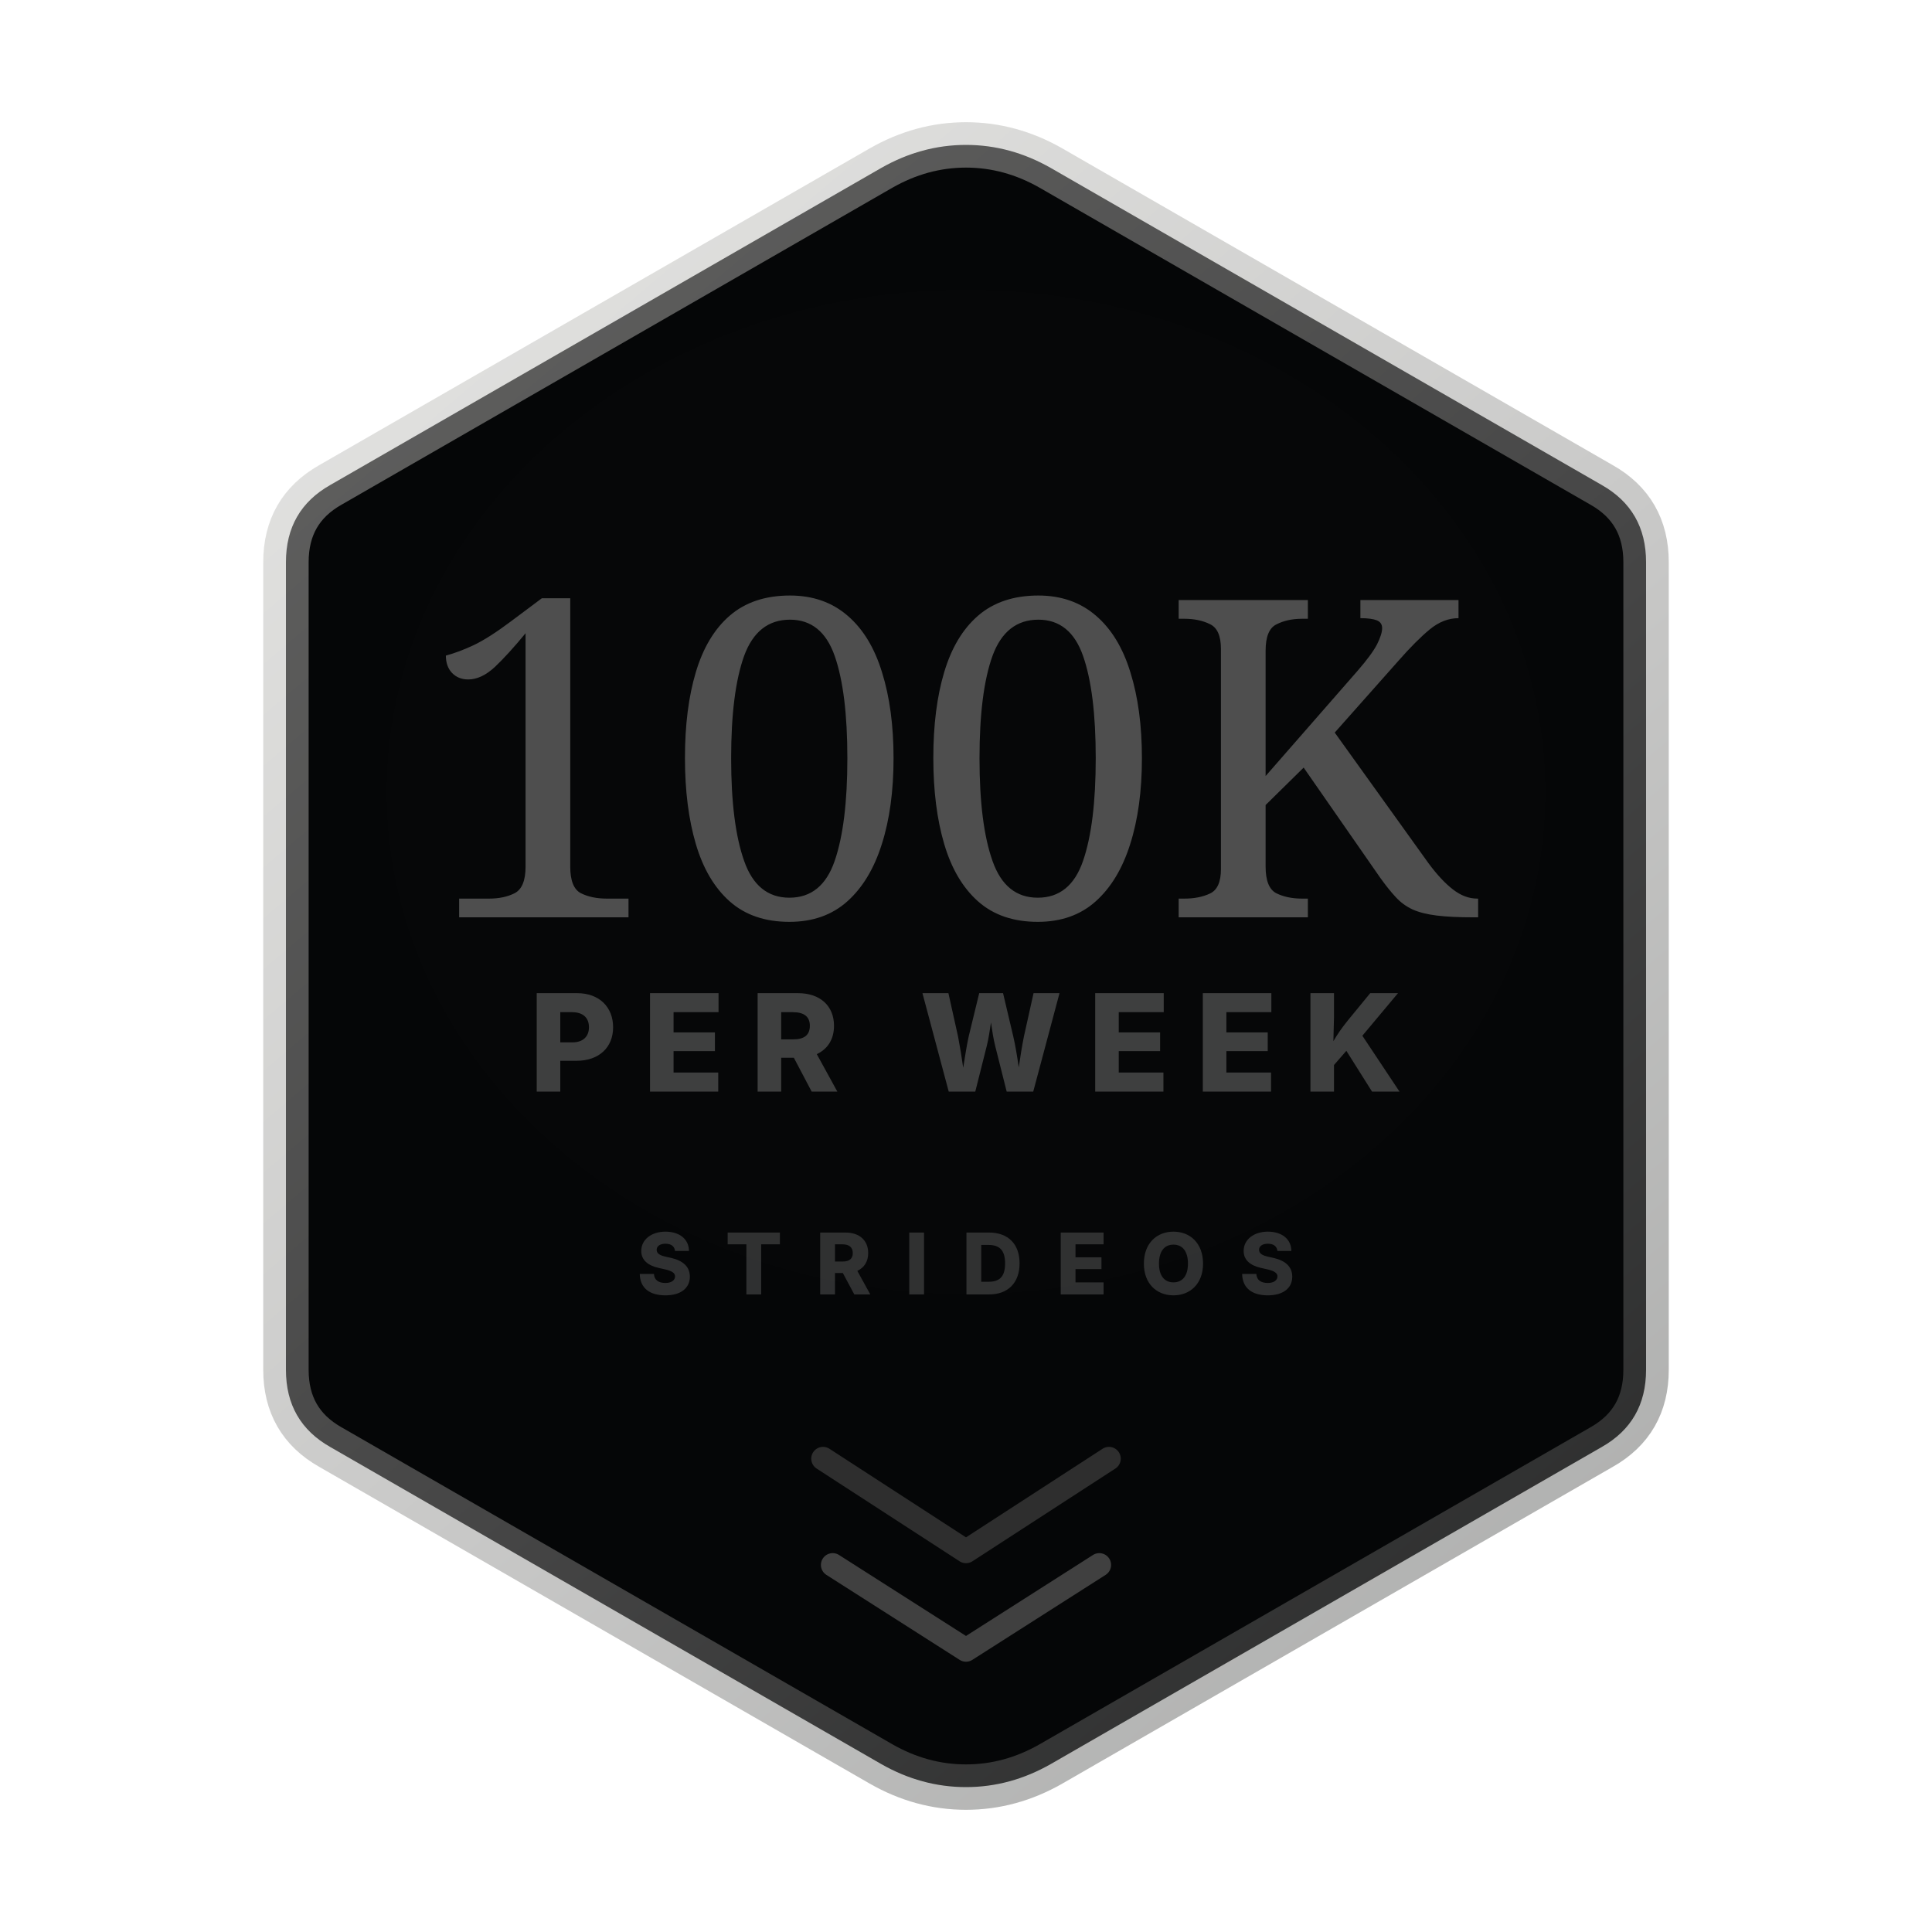
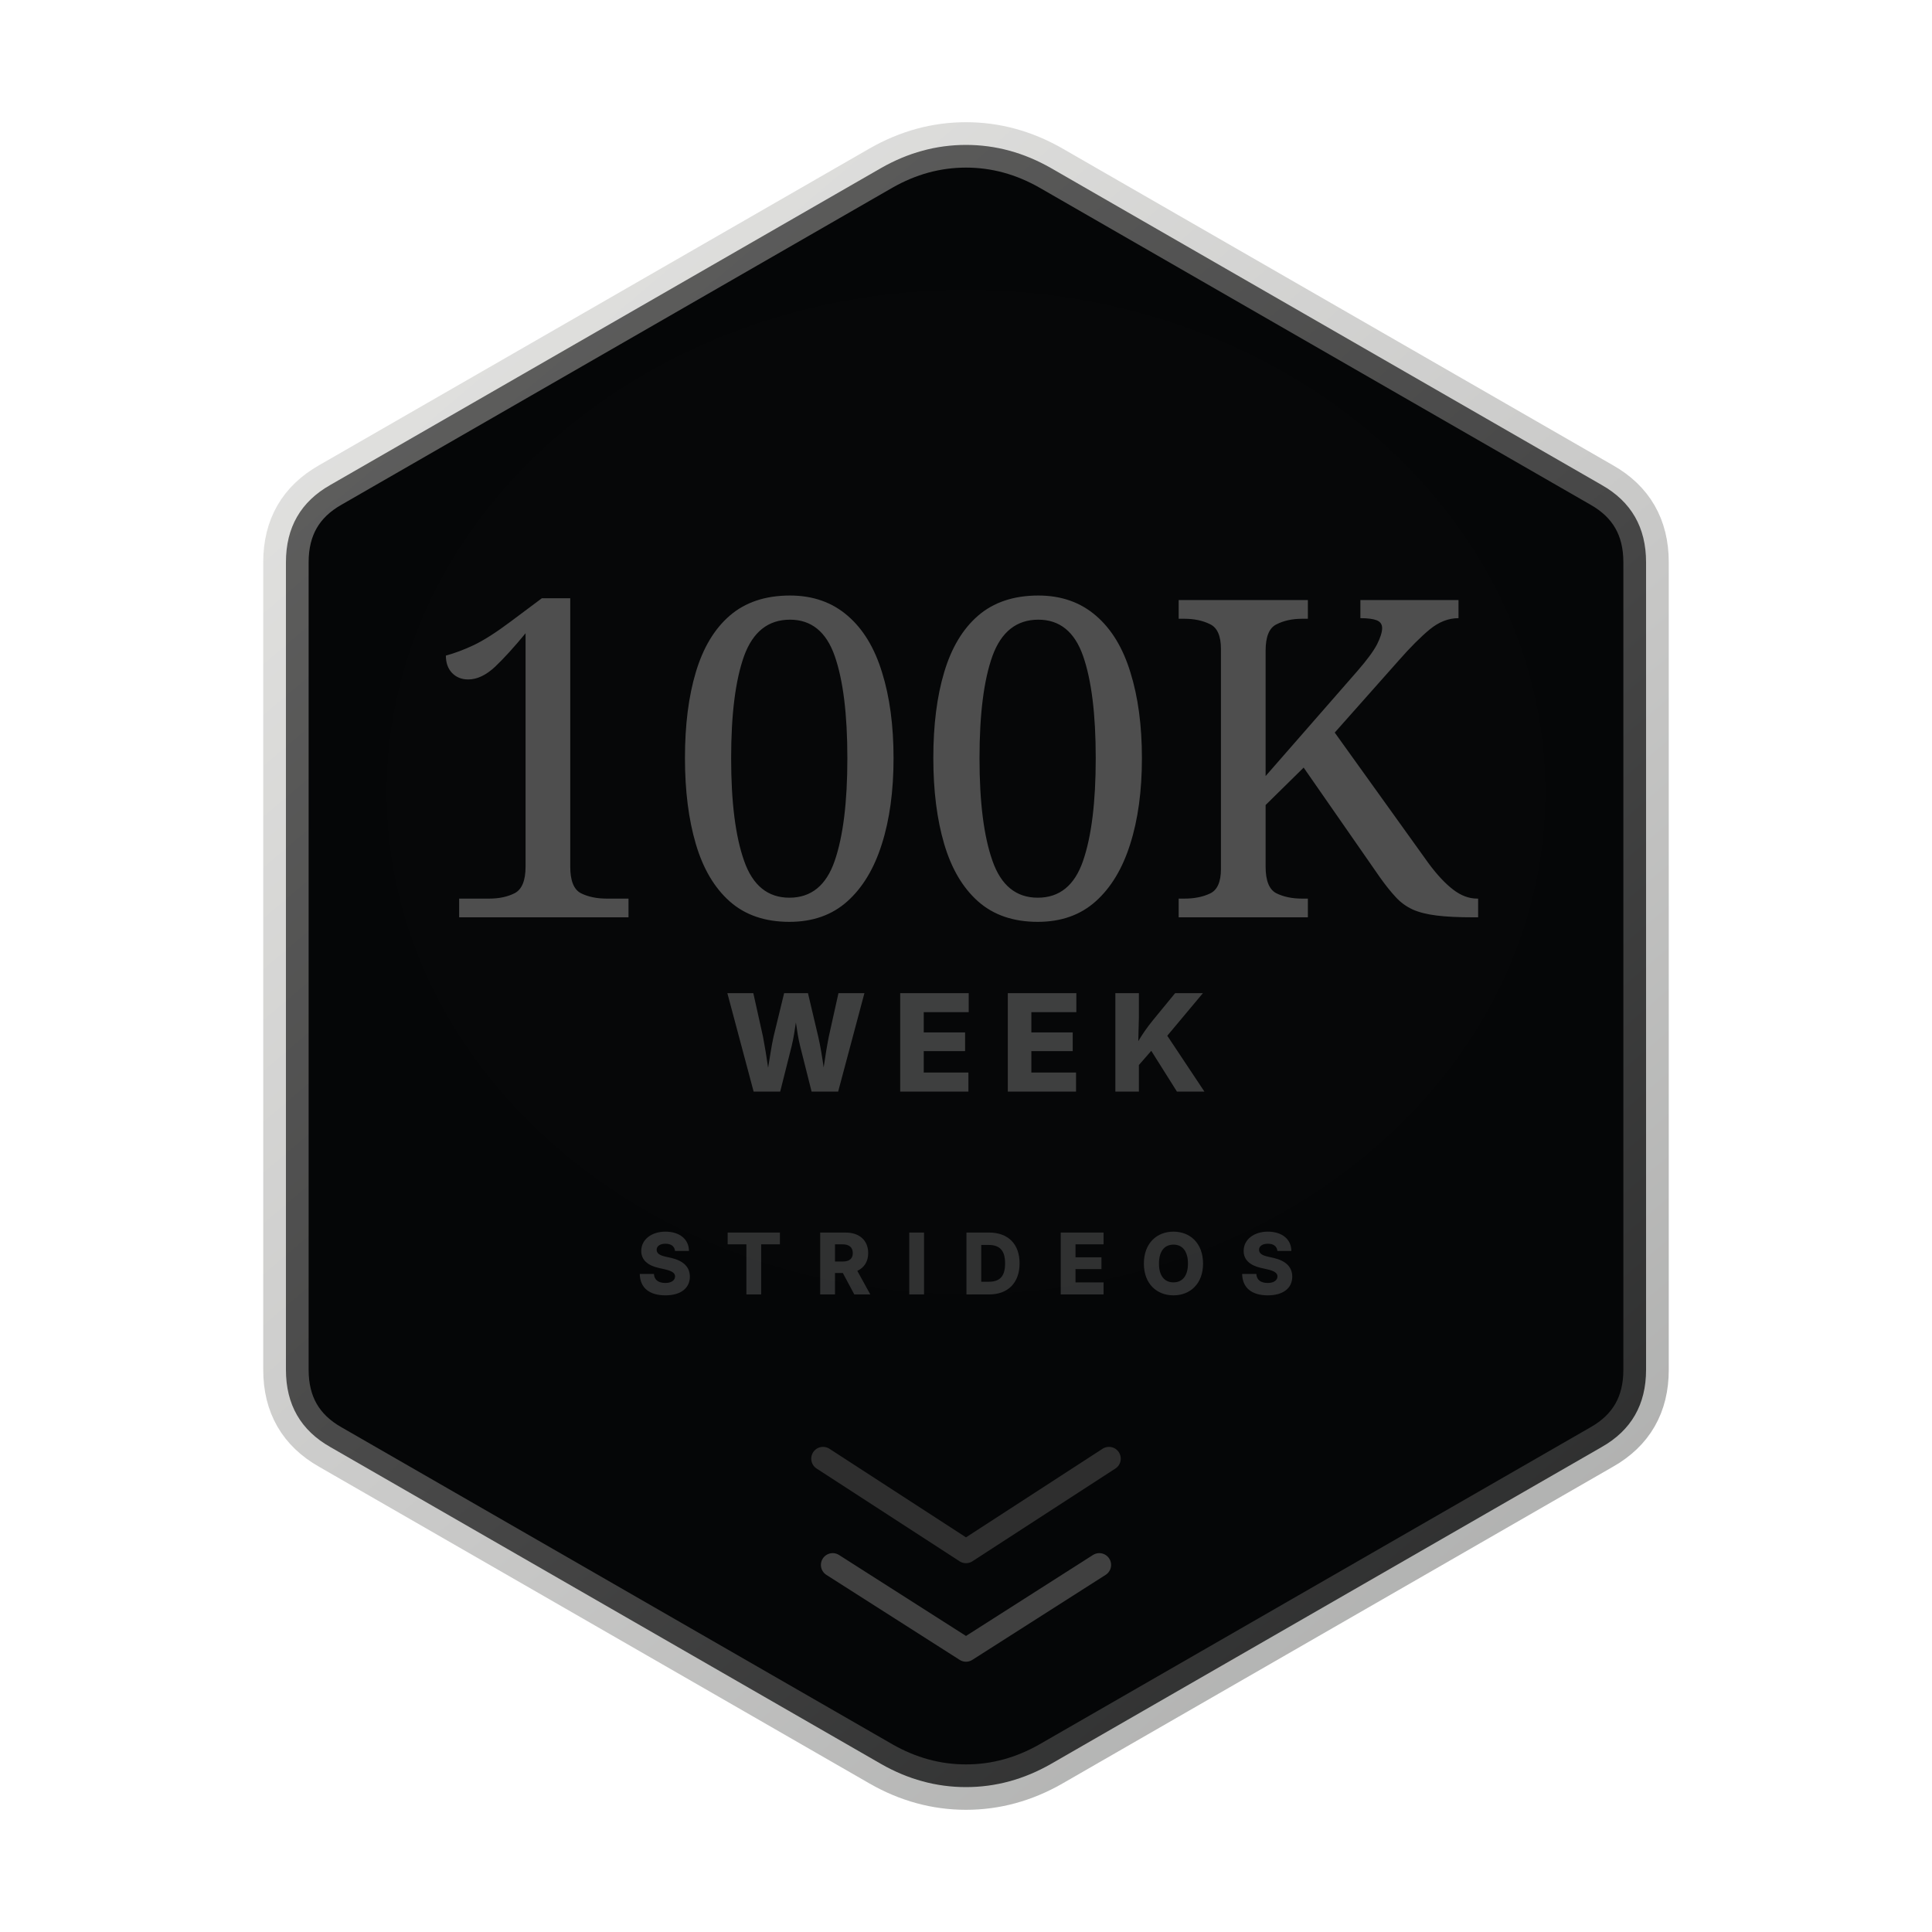
<svg xmlns="http://www.w3.org/2000/svg" width="100" height="100" viewBox="0 0 100 100" fill="none" role="img" aria-label="100 kilometer weekly distance achievement. Locked. 0 kilometers remaining this week.">
  <defs>
    <linearGradient id="weekly-distance-100k-locked-edge" x1="16" y1="10" x2="84" y2="90" gradientUnits="userSpaceOnUse">
      <stop offset="0" stop-color="#C8C8C4" />
      <stop offset="0.55" stop-color="#8C8C8A" />
      <stop offset="1" stop-color="#4E504E" />
    </linearGradient>
    <radialGradient id="weekly-distance-100k-locked-glow" cx="0" cy="0" r="1" gradientUnits="userSpaceOnUse" gradientTransform="translate(50 39) rotate(90) scale(34 38)">
      <stop offset="0" stop-color="#777A78" stop-opacity="0.14" />
      <stop offset="0.62" stop-color="#777A78" stop-opacity="0.12" />
      <stop offset="1" stop-color="#777A78" stop-opacity="0" />
    </radialGradient>
  </defs>
  <path d="M50 7.5 Q52.3 7.5 54.4 8.7 L82.9 25.1 Q85.2 26.4 85.2 29.1 L85.2 70.9 Q85.2 73.6 82.9 74.9 L54.4 91.3 Q52.3 92.5 50 92.5 Q47.7 92.5 45.6 91.3 L17.1 74.9 Q14.8 73.6 14.8 70.9 L14.8 29.1 Q14.8 26.4 17.1 25.1 L45.6 8.7 Q47.7 7.5 50 7.5 Z" fill="#050607" fill-opacity="1" stroke="url(#weekly-distance-100k-locked-edge)" stroke-width="2.35" stroke-linejoin="round" stroke-opacity="0.48" />
  <ellipse cx="50" cy="41" rx="30" ry="26" fill="url(#weekly-distance-100k-locked-glow)" opacity="0.08" />
  <text x="48.9" y="39.5" text-anchor="middle" dominant-baseline="middle" font-family="Didot, 'Bodoni 72', Georgia, serif" font-size="23" font-weight="400" fill="#8C8C8A" fill-opacity="0.54">100K</text>
-   <text x="50" y="56.5" text-anchor="middle" font-family="'Avenir Next', Inter, Arial, sans-serif" font-size="7" font-weight="800" letter-spacing="1.3" fill="#8C8C8A" fill-opacity="0.42">PER WEEK</text>
+   <text x="50" y="56.5" text-anchor="middle" font-family="'Avenir Next', Inter, Arial, sans-serif" font-size="7" font-weight="800" letter-spacing="1.3" fill="#8C8C8A" fill-opacity="0.42">WEEK</text>
  <text x="50" y="67" text-anchor="middle" font-family="'Avenir Next', Inter, Arial, sans-serif" font-size="4.4" font-weight="800" letter-spacing="1.7" fill="#8C8C8A" fill-opacity="0.32">STRIDEOS</text>
  <path d="M42.6 75.5 L50 80.3 L57.4 75.5" fill="none" stroke="#8C8C8A" stroke-width="1.22" stroke-linecap="round" stroke-linejoin="round" stroke-opacity="0.3" />
  <path d="M43.1 81 L50 85.4 L56.9 81" fill="none" stroke="#C8C8C4" stroke-width="1.22" stroke-linecap="round" stroke-linejoin="round" stroke-opacity="0.3" />
</svg>
